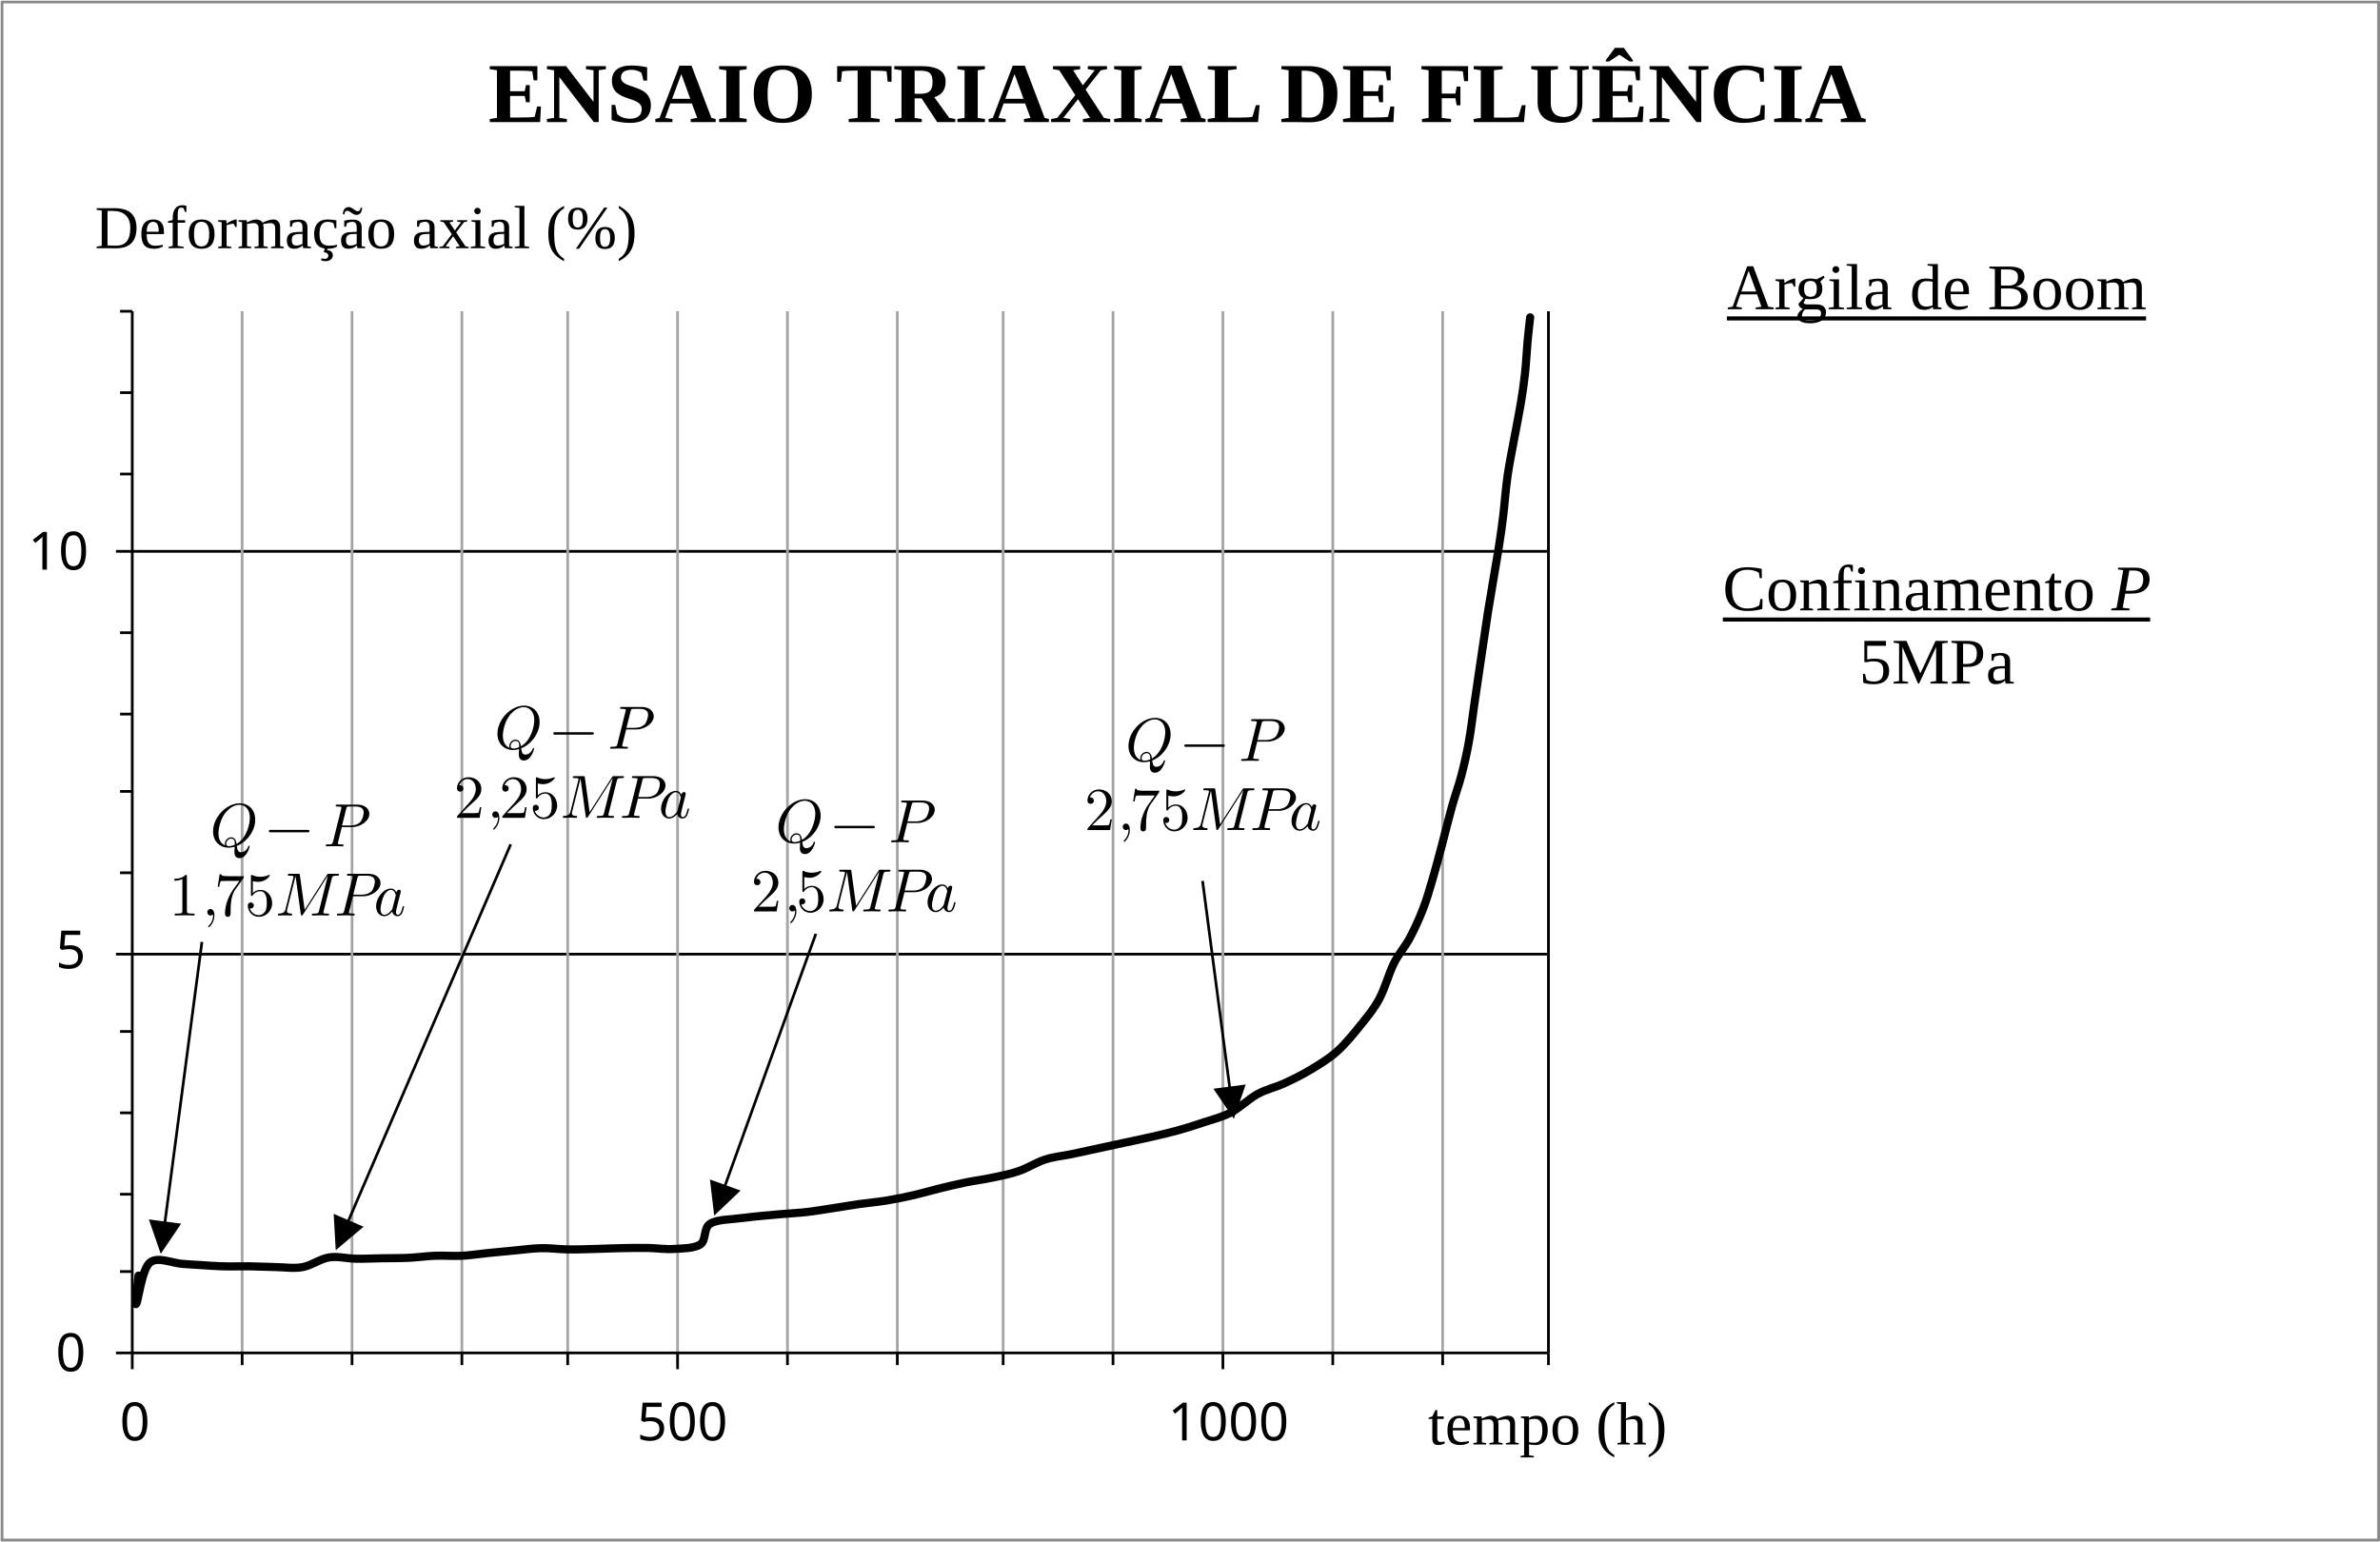
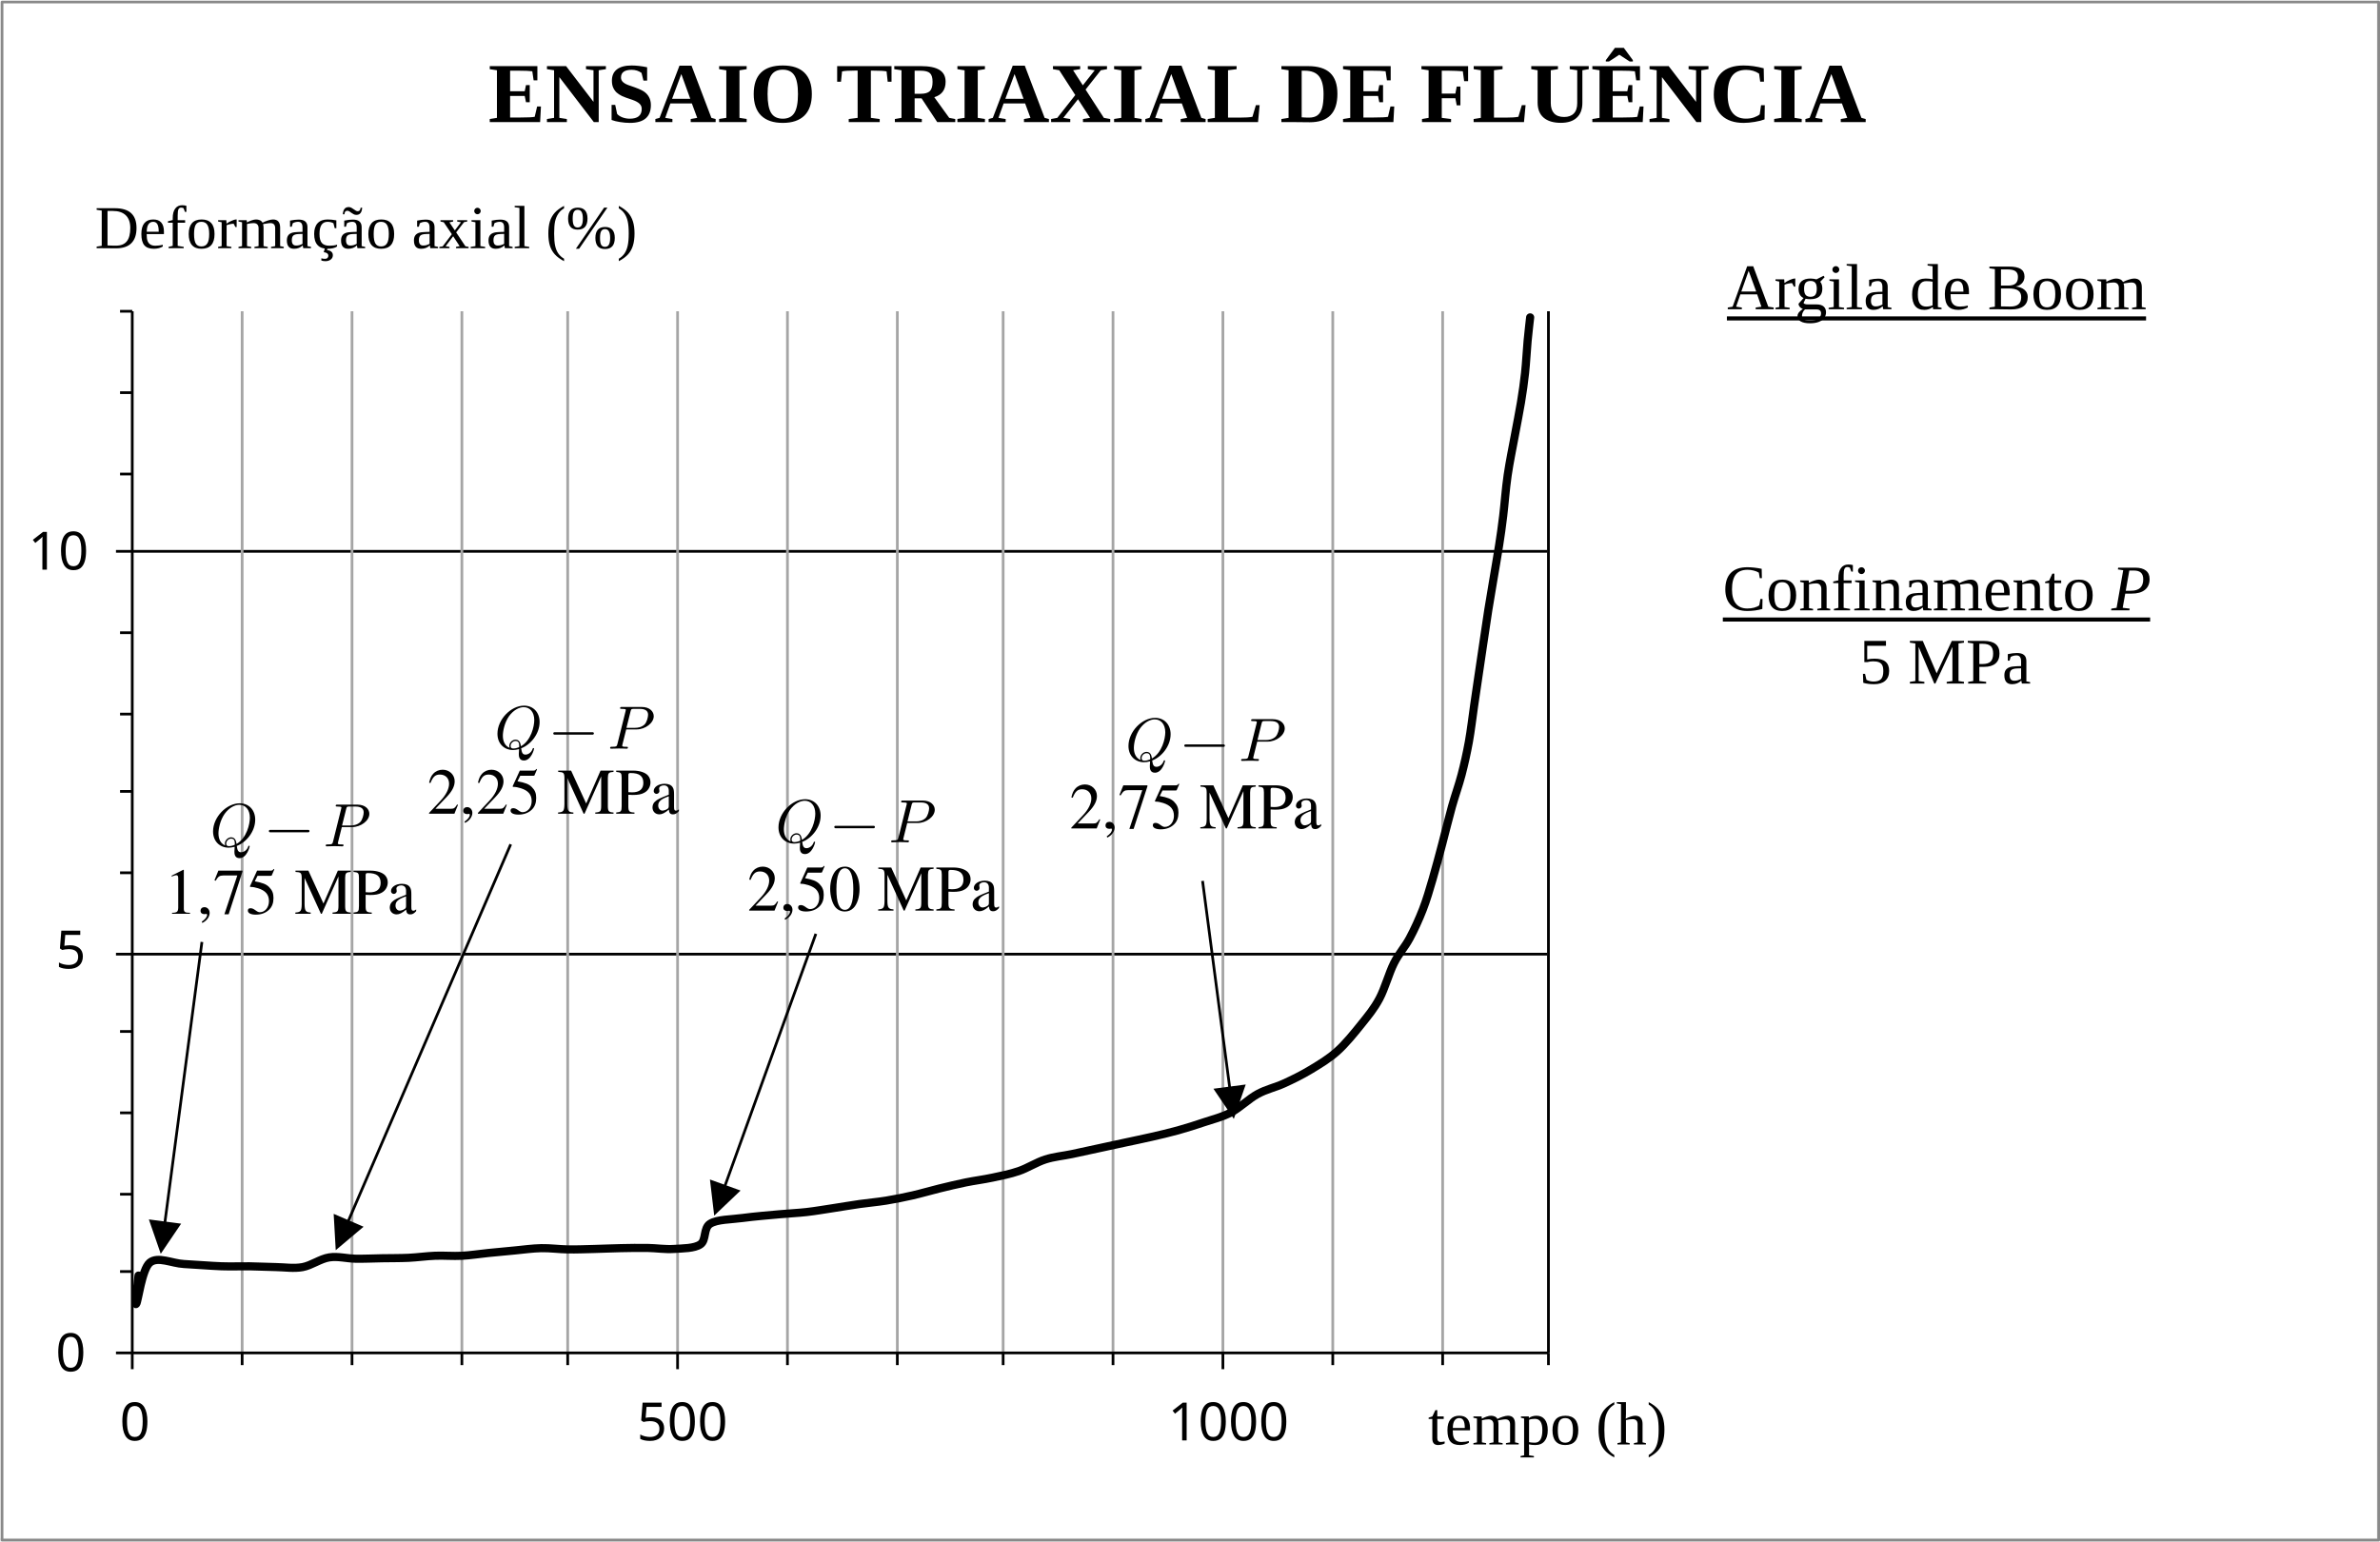
<svg xmlns="http://www.w3.org/2000/svg" width="154.737mm" height="100.233mm" viewBox="0 0 154.737 100.233" version="1.1" id="svg8">
  <defs id="defs2">
    <clipPath id="clip0">
      <rect x="0" y="0" width="585" height="379" id="rect833" />
    </clipPath>
    <clipPath id="clip1">
      <rect x="0" y="0" width="583" height="377" id="rect836" />
    </clipPath>
    <clipPath id="clip2">
      <rect x="0" y="0" width="583" height="377" id="rect839" />
    </clipPath>
    <clipPath id="clip3">
      <rect x="0" y="0" width="583" height="377" id="rect842" />
    </clipPath>
    <clipPath id="clip4">
      <rect x="0" y="0" width="583" height="377" id="rect845" />
    </clipPath>
    <clipPath id="clip5">
      <rect x="0" y="0" width="583" height="377" id="rect848" />
    </clipPath>
    <clipPath id="clip6">
      <rect x="0" y="0" width="583" height="377" id="rect851" />
    </clipPath>
    <clipPath id="clip7">
      <rect x="0" y="0" width="583" height="377" id="rect854" />
    </clipPath>
    <clipPath id="clip8">
      <rect x="32" y="76" width="349" height="257" id="rect857" />
    </clipPath>
    <clipPath id="clip9">
      <rect x="0" y="0" width="583" height="377" id="rect860" />
    </clipPath>
    <clipPath id="clip10">
      <rect x="0" y="0" width="583" height="377" id="rect863" />
    </clipPath>
    <clipPath id="clip11">
      <rect x="0" y="0" width="583" height="377" id="rect866" />
    </clipPath>
    <clipPath id="clip12">
      <rect x="0" y="0" width="583" height="377" id="rect869" />
    </clipPath>
    <clipPath id="clip13">
      <rect x="0" y="0" width="583" height="377" id="rect872" />
    </clipPath>
    <clipPath id="clip14">
      <rect x="0" y="0" width="583" height="377" id="rect875" />
    </clipPath>
    <clipPath id="clip15">
      <rect x="0" y="0" width="583" height="377" id="rect878" />
    </clipPath>
    <clipPath id="clip16">
      <rect x="0" y="0" width="584" height="378" id="rect881" />
    </clipPath>
    <clipPath id="clip17">
      <rect x="0" y="0" width="584" height="378" id="rect884" />
    </clipPath>
    <clipPath id="clip18">
      <rect x="0" y="0" width="584" height="378" id="rect887" />
    </clipPath>
    <clipPath id="clip19">
      <rect x="0" y="0" width="584" height="378" id="rect890" />
    </clipPath>
    <clipPath id="clip20">
      <rect x="0" y="0" width="584" height="378" id="rect893" />
    </clipPath>
    <clipPath id="clip21">
      <rect x="0" y="0" width="584" height="378" id="rect896" />
    </clipPath>
    <clipPath id="clip22">
      <rect x="0" y="0" width="584" height="378" id="rect899" />
    </clipPath>
    <clipPath id="clip23">
      <rect x="0" y="0" width="584" height="378" id="rect902" />
    </clipPath>
    <clipPath id="clip24">
      <rect x="0" y="0" width="584" height="378" id="rect905" />
    </clipPath>
    <clipPath id="clip25">
      <rect x="0" y="0" width="584" height="378" id="rect908" />
    </clipPath>
    <clipPath id="clip26">
      <rect x="0" y="0" width="584" height="378" id="rect911" />
    </clipPath>
    <clipPath id="clip27">
      <rect x="0" y="0" width="584" height="378" id="rect914" />
    </clipPath>
    <clipPath id="clip28">
      <rect x="0" y="0" width="584" height="378" id="rect917" />
    </clipPath>
    <clipPath id="clip29">
      <rect x="0" y="0" width="584" height="378" id="rect920" />
    </clipPath>
    <clipPath id="clip30">
      <rect x="0" y="0" width="584" height="378" id="rect923" />
    </clipPath>
    <clipPath id="clip31">
      <rect x="0" y="0" width="584" height="378" id="rect926" />
    </clipPath>
    <clipPath id="clip32">
      <rect x="0" y="0" width="584" height="378" id="rect929" />
    </clipPath>
    <clipPath id="clip33">
      <rect x="0" y="0" width="584" height="378" id="rect932" />
    </clipPath>
    <clipPath id="clip34">
      <rect x="0" y="0" width="584" height="378" id="rect935" />
    </clipPath>
    <clipPath id="clip35">
      <rect x="0" y="0" width="584" height="378" id="rect938" />
    </clipPath>
    <clipPath id="clip36">
      <rect x="0" y="0" width="584" height="378" id="rect941" />
    </clipPath>
    <clipPath id="clip37">
      <rect x="0" y="0" width="584" height="378" id="rect944" />
    </clipPath>
    <clipPath id="clip38">
      <rect x="0" y="0" width="584" height="378" id="rect947" />
    </clipPath>
    <clipPath id="clip39">
      <rect x="0" y="0" width="584" height="378" id="rect950" />
    </clipPath>
    <clipPath id="clip40">
      <rect x="0" y="0" width="584" height="378" id="rect953" />
    </clipPath>
    <clipPath id="clip41">
      <rect x="0" y="0" width="584" height="378" id="rect956" />
    </clipPath>
    <clipPath id="clip42">
      <rect x="0" y="0" width="584" height="378" id="rect959" />
    </clipPath>
    <clipPath id="clip43">
      <rect x="0" y="0" width="584" height="378" id="rect962" />
    </clipPath>
    <clipPath id="clip44">
      <rect x="0" y="0" width="584" height="378" id="rect965" />
    </clipPath>
    <clipPath id="clip45">
      <rect x="0" y="0" width="584" height="378" id="rect968" />
    </clipPath>
    <clipPath id="clip46">
      <rect x="0" y="0" width="584" height="378" id="rect971" />
    </clipPath>
    <clipPath id="clip47">
      <rect x="0" y="0" width="584" height="378" id="rect974" />
    </clipPath>
    <clipPath id="clip48">
      <rect x="0" y="0" width="584" height="378" id="rect977" />
    </clipPath>
    <clipPath id="clip49">
      <rect x="0" y="0" width="584" height="378" id="rect980" />
    </clipPath>
    <clipPath id="clip50">
      <rect x="0" y="0" width="584" height="378" id="rect983" />
    </clipPath>
    <clipPath id="clip51">
      <rect x="0" y="0" width="584" height="378" id="rect986" />
    </clipPath>
    <clipPath id="clip52">
      <rect x="0" y="0" width="584" height="378" id="rect989" />
    </clipPath>
  </defs>
  <g id="layer1" transform="translate(-16.52081,-6.03897)">
    <g clip-path="url(#clip0)" id="g1206" transform="matrix(0.2645833,0,0,0.2645833,16.52081,6.03897)">
      <rect x="0" y="0" width="584" height="378" fill="#ffffff" id="rect994" />
      <g clip-path="url(#clip1)" id="g998">
        <path d="M 32.5,234.5 H 380.5 M 32.5,135.5 H 380.5" stroke="#000000" stroke-width="0.667" stroke-miterlimit="8" fill="none" id="path996" />
      </g>
      <g clip-path="url(#clip2)" id="g1002">
        <path d="M 59.5,76.5 V 332.5 m 27,-256 V 332.5 M 113.5,76.5 V 332.5 m 26,-256 V 332.5 m 27,-256 V 332.5 m 27,-256 V 332.5 m 27,-256 V 332.5 m 26,-256 V 332.5 m 27,-256 V 332.5 m 27,-256 V 332.5 m 27,-256 V 332.5 m 27,-256 V 332.5 m 26,-256 V 332.5" stroke="#a5a5a5" stroke-width="0.667" stroke-linejoin="round" stroke-miterlimit="10" fill="none" id="path1000" />
      </g>
      <g clip-path="url(#clip3)" id="g1006">
        <path d="M 0,0 1.04987e-4,256" stroke="#000000" stroke-width="0.667" stroke-miterlimit="8" fill="none" fill-rule="evenodd" transform="matrix(1,0,0,-1,380.5,332.5)" id="path1004" />
      </g>
      <g clip-path="url(#clip4)" id="g1010">
        <path d="M 0,0 1.04987e-4,256" stroke="#000000" stroke-width="0.667" stroke-miterlimit="8" fill="none" fill-rule="evenodd" transform="matrix(1,0,0,-1,32.5001,332.5)" id="path1008" />
      </g>
      <g clip-path="url(#clip5)" id="g1014">
        <path d="m 29.5,332.5 h 3 m -3,-20 h 3 m -3,-19 h 3 m -3,-20 h 3 m -3,-20 h 3 m -3,-19 h 3 m -3,-20 h 3 m -3,-20 h 3 m -3,-19 h 3 m -3,-20 h 3 m -3,-20 h 3 m -3,-19 h 3 m -3,-20 h 3 m -3,-20 h 3 m -4,256 h 4 m -4,-98 h 4 m -4,-99 h 4" stroke="#000000" stroke-width="0.667" stroke-miterlimit="8" fill="none" id="path1012" />
      </g>
      <g clip-path="url(#clip6)" id="g1018">
        <path d="M 32.5,332.5 H 380.5" stroke="#000000" stroke-width="0.667" stroke-miterlimit="8" fill="none" fill-rule="evenodd" id="path1016" />
      </g>
      <g clip-path="url(#clip7)" id="g1022">
        <path d="m 32.5,332.5 v 3 m 27,-3 v 3 m 27,-3 v 3 m 27,-3 v 3 m 26,-3 v 3 m 27,-3 v 3 m 27,-3 v 3 m 27,-3 v 3 m 26,-3 v 3 m 27,-3 v 3 m 27,-3 v 3 m 27,-3 v 3 m 27,-3 v 3 m 26,-3 v 3 m -348,-3 v 4 m 134,-4 v 4 m 134,-4 v 4" stroke="#000000" stroke-width="0.667" stroke-miterlimit="8" fill="none" id="path1020" />
      </g>
      <g clip-path="url(#clip8)" id="g1026">
        <path d="M 34.039,313.491 C 33.846,315.817 33,321 33.462,320.471 c 0.462,-0.529 1.394,-8.517 3.348,-10.154 1.954,-1.636 5.446,0.185 8.376,0.333 2.929,0.148 6.512,0.462 9.201,0.556 2.688,0.094 4.689,-0.024 6.931,0.009 2.241,0.033 4.345,0.157 6.518,0.19 2.172,0.033 4.345,0.404 6.518,0.008 2.173,-0.396 4.347,-2.041 6.52,-2.385 2.173,-0.344 4.345,0.286 6.517,0.321 2.172,0.034 4.345,-0.075 6.518,-0.112 2.172,-0.038 4.345,-0.01 6.518,-0.112 2.173,-0.103 4.345,-0.422 6.518,-0.505 2.173,-0.082 4.345,0.122 6.518,0.009 2.172,-0.113 4.345,-0.467 6.518,-0.685 2.173,-0.219 4.345,-0.427 6.518,-0.625 2.173,-0.199 4.346,-0.522 6.518,-0.565 2.173,-0.042 4.345,0.277 6.518,0.311 2.172,0.033 4.345,-0.06 6.517,-0.112 2.173,-0.053 4.346,-0.161 6.518,-0.203 2.173,-0.042 4.345,-0.085 6.518,-0.052 2.172,0.033 4.345,0.398 6.517,0.25 2.173,-0.148 5.034,-0.104 6.519,-1.138 1.485,-1.034 0.666,-3.986 2.392,-5.065 1.726,-1.079 5.103,-1.02 7.964,-1.408 2.861,-0.389 6.583,-0.68 9.203,-0.923 2.62,-0.243 4.345,-0.286 6.518,-0.535 2.173,-0.248 4.346,-0.627 6.518,-0.956 2.173,-0.329 4.346,-0.709 6.519,-1.018 2.172,-0.309 4.345,-0.482 6.518,-0.836 2.173,-0.354 4.346,-0.794 6.519,-1.288 2.173,-0.496 4.346,-1.151 6.519,-1.682 2.173,-0.53 4.346,-1.055 6.519,-1.5 2.172,-0.444 4.345,-0.703 6.518,-1.168 2.173,-0.464 4.346,-0.874 6.519,-1.62 2.173,-0.747 4.347,-2.162 6.52,-2.858 2.173,-0.696 4.346,-0.864 6.519,-1.319 2.173,-0.455 4.346,-0.94 6.519,-1.409 2.172,-0.47 4.345,-0.94 6.518,-1.41 2.173,-0.47 4.346,-0.908 6.519,-1.409 2.173,-0.502 4.346,-0.995 6.519,-1.601 2.173,-0.606 4.346,-1.298 6.519,-2.033 2.173,-0.735 4.346,-1.226 6.52,-2.375 2.173,-1.149 4.348,-3.328 6.521,-4.517 2.174,-1.189 4.346,-1.619 6.52,-2.617 2.173,-0.997 4.347,-2.056 6.52,-3.37 2.174,-1.315 4.446,-2.656 6.522,-4.518 2.075,-1.861 4.2,-4.491 5.93,-6.65 1.73,-2.158 3.114,-3.803 4.449,-6.3 1.335,-2.497 2.326,-6.211 3.562,-8.68 1.237,-2.469 2.67,-3.924 3.856,-6.135 1.187,-2.211 2.325,-4.713 3.265,-7.132 0.94,-2.419 1.584,-4.7 2.376,-7.382 0.792,-2.681 1.585,-5.737 2.377,-8.709 0.792,-2.972 1.585,-6.29 2.377,-9.124 0.793,-2.834 1.684,-5.225 2.377,-7.88 0.693,-2.654 1.271,-5.221 1.784,-8.046 0.512,-2.825 0.894,-6.18 1.291,-8.904 0.397,-2.724 0.711,-4.858 1.092,-7.439 0.381,-2.581 0.795,-5.379 1.192,-8.047 0.397,-2.669 0.794,-5.448 1.191,-7.964 0.397,-2.516 0.744,-4.461 1.191,-7.134 0.446,-2.674 1.075,-6.226 1.488,-8.905 0.414,-2.678 0.646,-4.31 0.994,-7.167 0.348,-2.858 0.614,-6.67 1.094,-9.978 0.48,-3.308 1.24,-6.885 1.786,-9.872 0.545,-2.986 1.071,-5.499 1.487,-8.046 0.416,-2.547 0.735,-4.719 1.007,-7.236 0.272,-2.517 0.418,-5.589 0.626,-7.863 0.208,-2.274 0.52,-4.818 0.624,-5.782" stroke="#000000" stroke-width="2" stroke-linecap="round" stroke-linejoin="round" stroke-miterlimit="10" fill="none" id="path1024" />
      </g>
      <g clip-path="url(#clip9)" id="g1030">
        <text font-family="Calibri, Calibri_MSFontService, sans-serif" font-weight="400" font-size="13px" transform="translate(13.676,337)" id="text1028">0</text>
      </g>
      <g clip-path="url(#clip10)" id="g1034">
        <text font-family="Calibri, Calibri_MSFontService, sans-serif" font-weight="400" font-size="13px" transform="translate(13.676,238)" id="text1032">5</text>
      </g>
      <g clip-path="url(#clip11)" id="g1038">
        <text font-family="Calibri, Calibri_MSFontService, sans-serif" font-weight="400" font-size="13px" transform="translate(6.91601,140)" id="text1036">10</text>
      </g>
      <g clip-path="url(#clip12)" id="g1042">
        <text font-family="Calibri, Calibri_MSFontService, sans-serif" font-weight="400" font-size="13px" transform="translate(29.4238,354)" id="text1040">0</text>
      </g>
      <g clip-path="url(#clip13)" id="g1046">
        <text font-family="Calibri, Calibri_MSFontService, sans-serif" font-weight="400" font-size="13px" transform="translate(156.513,354)" id="text1044">500</text>
      </g>
      <g clip-path="url(#clip14)" id="g1050">
        <text font-family="Calibri, Calibri_MSFontService, sans-serif" font-weight="400" font-size="13px" transform="translate(286.983,354)" id="text1048">1000</text>
      </g>
      <g clip-path="url(#clip15)" id="g1054">
        <text font-family="'Times New Roman', 'Times New Roman_MSFontService', sans-serif" font-weight="700" font-size="21px" transform="translate(119.987,30)" id="text1052">ENSAIO TRIAXIAL DE FLUÊNCIA</text>
      </g>
      <rect x="0.5" y="0.5" width="584" height="378" stroke="#898989" stroke-width="0.667" stroke-linejoin="round" stroke-miterlimit="10" fill="none" id="rect1056" />
      <g clip-path="url(#clip16)" id="g1060">
        <text font-family="'Times New Roman', 'Times New Roman_MSFontService', sans-serif" font-weight="400" font-size="15px" transform="translate(23.3108,61)" id="text1058">Deformação axial (%)</text>
      </g>
      <g clip-path="url(#clip17)" id="g1064">
        <text font-family="'Times New Roman', 'Times New Roman_MSFontService', sans-serif" font-weight="400" font-size="16px" transform="translate(424.408,76)" id="text1062">Argila</text>
      </g>
      <g clip-path="url(#clip18)" id="g1068">
        <text font-family="'Times New Roman', 'Times New Roman_MSFontService', sans-serif" font-weight="400" font-size="16px" transform="translate(469.282,76)" id="text1066">de Boom</text>
      </g>
      <g clip-path="url(#clip19)" id="g1072">
        <path d="m 424.348,77.757 h 34.334 34.333 34.333 v 1 h -34.333 -34.333 -34.334 z" fill-rule="evenodd" id="path1070" />
      </g>
      <g clip-path="url(#clip20)" id="g1076">
        <text font-family="'Times New Roman', 'Times New Roman_MSFontService', sans-serif" font-weight="400" font-size="16px" transform="translate(423.302,150)" id="text1074">Confinamento</text>
      </g>
      <g clip-path="url(#clip21)" id="g1080">
        <text font-family="'Times New Roman', 'Times New Roman_MSFontService', sans-serif" font-style="italic" font-weight="400" font-size="16px" transform="translate(518.842,150)" id="text1078">P</text>
      </g>
      <g clip-path="url(#clip22)" id="g1084">
        <path d="m 423.348,151.757 h 35 35 35 v 1 h -35 -35 -35 z" fill-rule="evenodd" id="path1082" />
      </g>
      <g clip-path="url(#clip23)" id="g1088">
-         <text font-family="'Times New Roman', 'Times New Roman_MSFontService', sans-serif" font-weight="400" font-size="16px" transform="translate(456.842,168)" id="text1086">5MPa</text>
+         <text font-family="'Times New Roman', 'Times New Roman_MSFontService', sans-serif" font-weight="400" font-size="16px" transform="translate(456.842,168)" id="text1086">5 MPa</text>
      </g>
      <g clip-path="url(#clip24)" id="g1092">
        <text font-family="'Cambria Math', 'Cambria Math_MSFontService', sans-serif" font-weight="400" font-size="15px" transform="translate(190.56,207)" id="text1090">𝑄</text>
      </g>
      <g clip-path="url(#clip25)" id="g1096">
        <text font-family="'Cambria Math', 'Cambria Math_MSFontService', sans-serif" font-weight="400" font-size="15px" transform="translate(204.166,207)" id="text1094">−</text>
      </g>
      <g clip-path="url(#clip26)" id="g1100">
        <text font-family="'Cambria Math', 'Cambria Math_MSFontService', sans-serif" font-weight="400" font-size="15px" transform="translate(218.386,207)" id="text1098">𝑃</text>
      </g>
-       <g clip-path="url(#clip27)" id="g1104">
-         <text font-family="'Cambria Math', 'Cambria Math_MSFontService', sans-serif" font-weight="400" font-size="15px" transform="translate(184.526,224)" id="text1102">2</text>
-       </g>
-       <g clip-path="url(#clip28)" id="g1108">
-         <text font-family="'Cambria Math', 'Cambria Math_MSFontService', sans-serif" font-weight="400" font-size="15px" transform="translate(192.646,224)" id="text1106">,</text>
-       </g>
-       <g clip-path="url(#clip29)" id="g1112">
-         <text font-family="'Cambria Math', 'Cambria Math_MSFontService', sans-serif" font-weight="400" font-size="15px" transform="translate(195.653,224)" id="text1110">5𝑀𝑃𝑎</text>
-       </g>
      <g clip-path="url(#clip30)" id="g1116">
        <text font-family="'Cambria Math', 'Cambria Math_MSFontService', sans-serif" font-weight="400" font-size="15px" transform="translate(121.503,184)" id="text1114">𝑄</text>
      </g>
      <g clip-path="url(#clip31)" id="g1120">
        <text font-family="'Cambria Math', 'Cambria Math_MSFontService', sans-serif" font-weight="400" font-size="15px" transform="translate(135.11,184)" id="text1118">−</text>
      </g>
      <g clip-path="url(#clip32)" id="g1124">
        <text font-family="'Cambria Math', 'Cambria Math_MSFontService', sans-serif" font-weight="400" font-size="15px" transform="translate(149.33,184)" id="text1122">𝑃</text>
      </g>
-       <g clip-path="url(#clip33)" id="g1128">
-         <text font-family="'Cambria Math', 'Cambria Math_MSFontService', sans-serif" font-weight="400" font-size="15px" transform="translate(111.543,201)" id="text1126">2</text>
-       </g>
-       <g clip-path="url(#clip34)" id="g1132">
-         <text font-family="'Cambria Math', 'Cambria Math_MSFontService', sans-serif" font-weight="400" font-size="15px" transform="translate(119.663,201)" id="text1130">,</text>
-       </g>
-       <g clip-path="url(#clip35)" id="g1136">
-         <text font-family="'Cambria Math', 'Cambria Math_MSFontService', sans-serif" font-weight="400" font-size="15px" transform="translate(122.67,201)" id="text1134">25𝑀𝑃𝑎</text>
-       </g>
      <g clip-path="url(#clip36)" id="g1140">
        <text font-family="'Cambria Math', 'Cambria Math_MSFontService', sans-serif" font-weight="400" font-size="15px" transform="translate(51.6199,208)" id="text1138">𝑄</text>
      </g>
      <g clip-path="url(#clip37)" id="g1144">
        <text font-family="'Cambria Math', 'Cambria Math_MSFontService', sans-serif" font-weight="400" font-size="15px" transform="translate(65.2266,208)" id="text1142">−</text>
      </g>
      <g clip-path="url(#clip38)" id="g1148">
        <text font-family="'Cambria Math', 'Cambria Math_MSFontService', sans-serif" font-weight="400" font-size="15px" transform="translate(79.4466,208)" id="text1146">𝑃</text>
      </g>
-       <g clip-path="url(#clip39)" id="g1152">
-         <text font-family="'Cambria Math', 'Cambria Math_MSFontService', sans-serif" font-weight="400" font-size="15px" transform="translate(41.5199,225)" id="text1150">1</text>
-       </g>
-       <g clip-path="url(#clip40)" id="g1156">
-         <text font-family="'Cambria Math', 'Cambria Math_MSFontService', sans-serif" font-weight="400" font-size="15px" transform="translate(49.6399,225)" id="text1154">,</text>
-       </g>
-       <g clip-path="url(#clip41)" id="g1160">
-         <text font-family="'Cambria Math', 'Cambria Math_MSFontService', sans-serif" font-weight="400" font-size="15px" transform="translate(52.6466,225)" id="text1158">75𝑀𝑃𝑎</text>
-       </g>
      <g clip-path="url(#clip42)" id="g1164">
        <text font-family="'Times New Roman', 'Times New Roman_MSFontService', sans-serif" font-weight="400" font-size="15px" transform="translate(350.915,355)" id="text1162">tempo (h)</text>
      </g>
      <g clip-path="url(#clip43)" id="g1168">
        <path d="M 0.33,-0.044 9.577,69.992 8.916,70.079 -0.33,0.044 Z M 13.038,68.19 10.12,76.645 5.107,69.237 Z" transform="matrix(-1,0,0,1,49.6195,231.5)" id="path1166" />
      </g>
      <g clip-path="url(#clip44)" id="g1172">
        <path d="M 0.306,-0.132 40.662,93.498 40.05,93.761 -0.306,0.132 Z M 43.502,90.822 42.995,99.752 36.155,93.988 Z" transform="matrix(-1,0,0,1,125.495,207.5)" id="path1170" />
      </g>
      <g clip-path="url(#clip45)" id="g1176">
        <path d="M 0.314,-0.113 23.032,62.88 22.405,63.106 -0.314,0.113 Z M 26.029,60.381 24.981,69.264 18.504,63.095 Z" transform="matrix(-1,0,0,1,200.481,229.5)" id="path1174" />
      </g>
      <g clip-path="url(#clip46)" id="g1180">
        <text font-family="'Cambria Math', 'Cambria Math_MSFontService', sans-serif" font-weight="400" font-size="15px" transform="translate(276.561,187)" id="text1178">𝑄</text>
      </g>
      <g clip-path="url(#clip47)" id="g1184">
        <text font-family="'Cambria Math', 'Cambria Math_MSFontService', sans-serif" font-weight="400" font-size="15px" transform="translate(290.168,187)" id="text1182">−</text>
      </g>
      <g clip-path="url(#clip48)" id="g1188">
        <text font-family="'Cambria Math', 'Cambria Math_MSFontService', sans-serif" font-weight="400" font-size="15px" transform="translate(304.388,187)" id="text1186">𝑃</text>
      </g>
-       <g clip-path="url(#clip49)" id="g1192">
-         <text font-family="'Cambria Math', 'Cambria Math_MSFontService', sans-serif" font-weight="400" font-size="15px" transform="translate(266.468,204)" id="text1190">2</text>
-       </g>
-       <g clip-path="url(#clip50)" id="g1196">
-         <text font-family="'Cambria Math', 'Cambria Math_MSFontService', sans-serif" font-weight="400" font-size="15px" transform="translate(274.588,204)" id="text1194">,</text>
-       </g>
-       <g clip-path="url(#clip51)" id="g1200">
-         <text font-family="'Cambria Math', 'Cambria Math_MSFontService', sans-serif" font-weight="400" font-size="15px" transform="translate(277.595,204)" id="text1198">75𝑀𝑃𝑎</text>
-       </g>
      <g clip-path="url(#clip52)" id="g1204">
        <path d="m 295.831,216.457 6.816,51.875 -0.661,0.087 -6.816,-51.876 z m 10.277,50.075 -2.923,8.453 -5.009,-7.41 z" id="path1202" />
      </g>
+       <text xml:space="preserve" style="font-size:16px;line-height:1.25;font-family:times;-inkscape-font-specification:times;letter-spacing:0px" x="40.39" y="224.567" id="text1047">
+         <tspan id="tspan1045" x="40.39" y="224.567">1,75 MPa</tspan>
+       </text>
+       <text xml:space="preserve" style="font-size:16px;line-height:1.25;font-family:times;-inkscape-font-specification:times;letter-spacing:0px" x="104.944" y="199.984" id="text1047-5">
+         <tspan id="tspan1045-3" x="104.944" y="199.984">2,25 MPa</tspan>
+       </text>
+       <text xml:space="preserve" style="font-size:16px;line-height:1.25;font-family:times;-inkscape-font-specification:times;letter-spacing:0px" x="183.604" y="223.794" id="text1047-5-2">
+         <tspan id="tspan1045-3-8" x="183.604" y="223.794">2,50 MPa</tspan>
+       </text>
+       <text xml:space="preserve" style="font-size:16px;line-height:1.25;font-family:times;-inkscape-font-specification:times;letter-spacing:0px" x="262.767" y="203.599" id="text1047-5-2-7">
+         <tspan id="tspan1045-3-8-2" x="262.767" y="203.599">2,75 MPa</tspan>
+       </text>
    </g>
  </g>
</svg>
